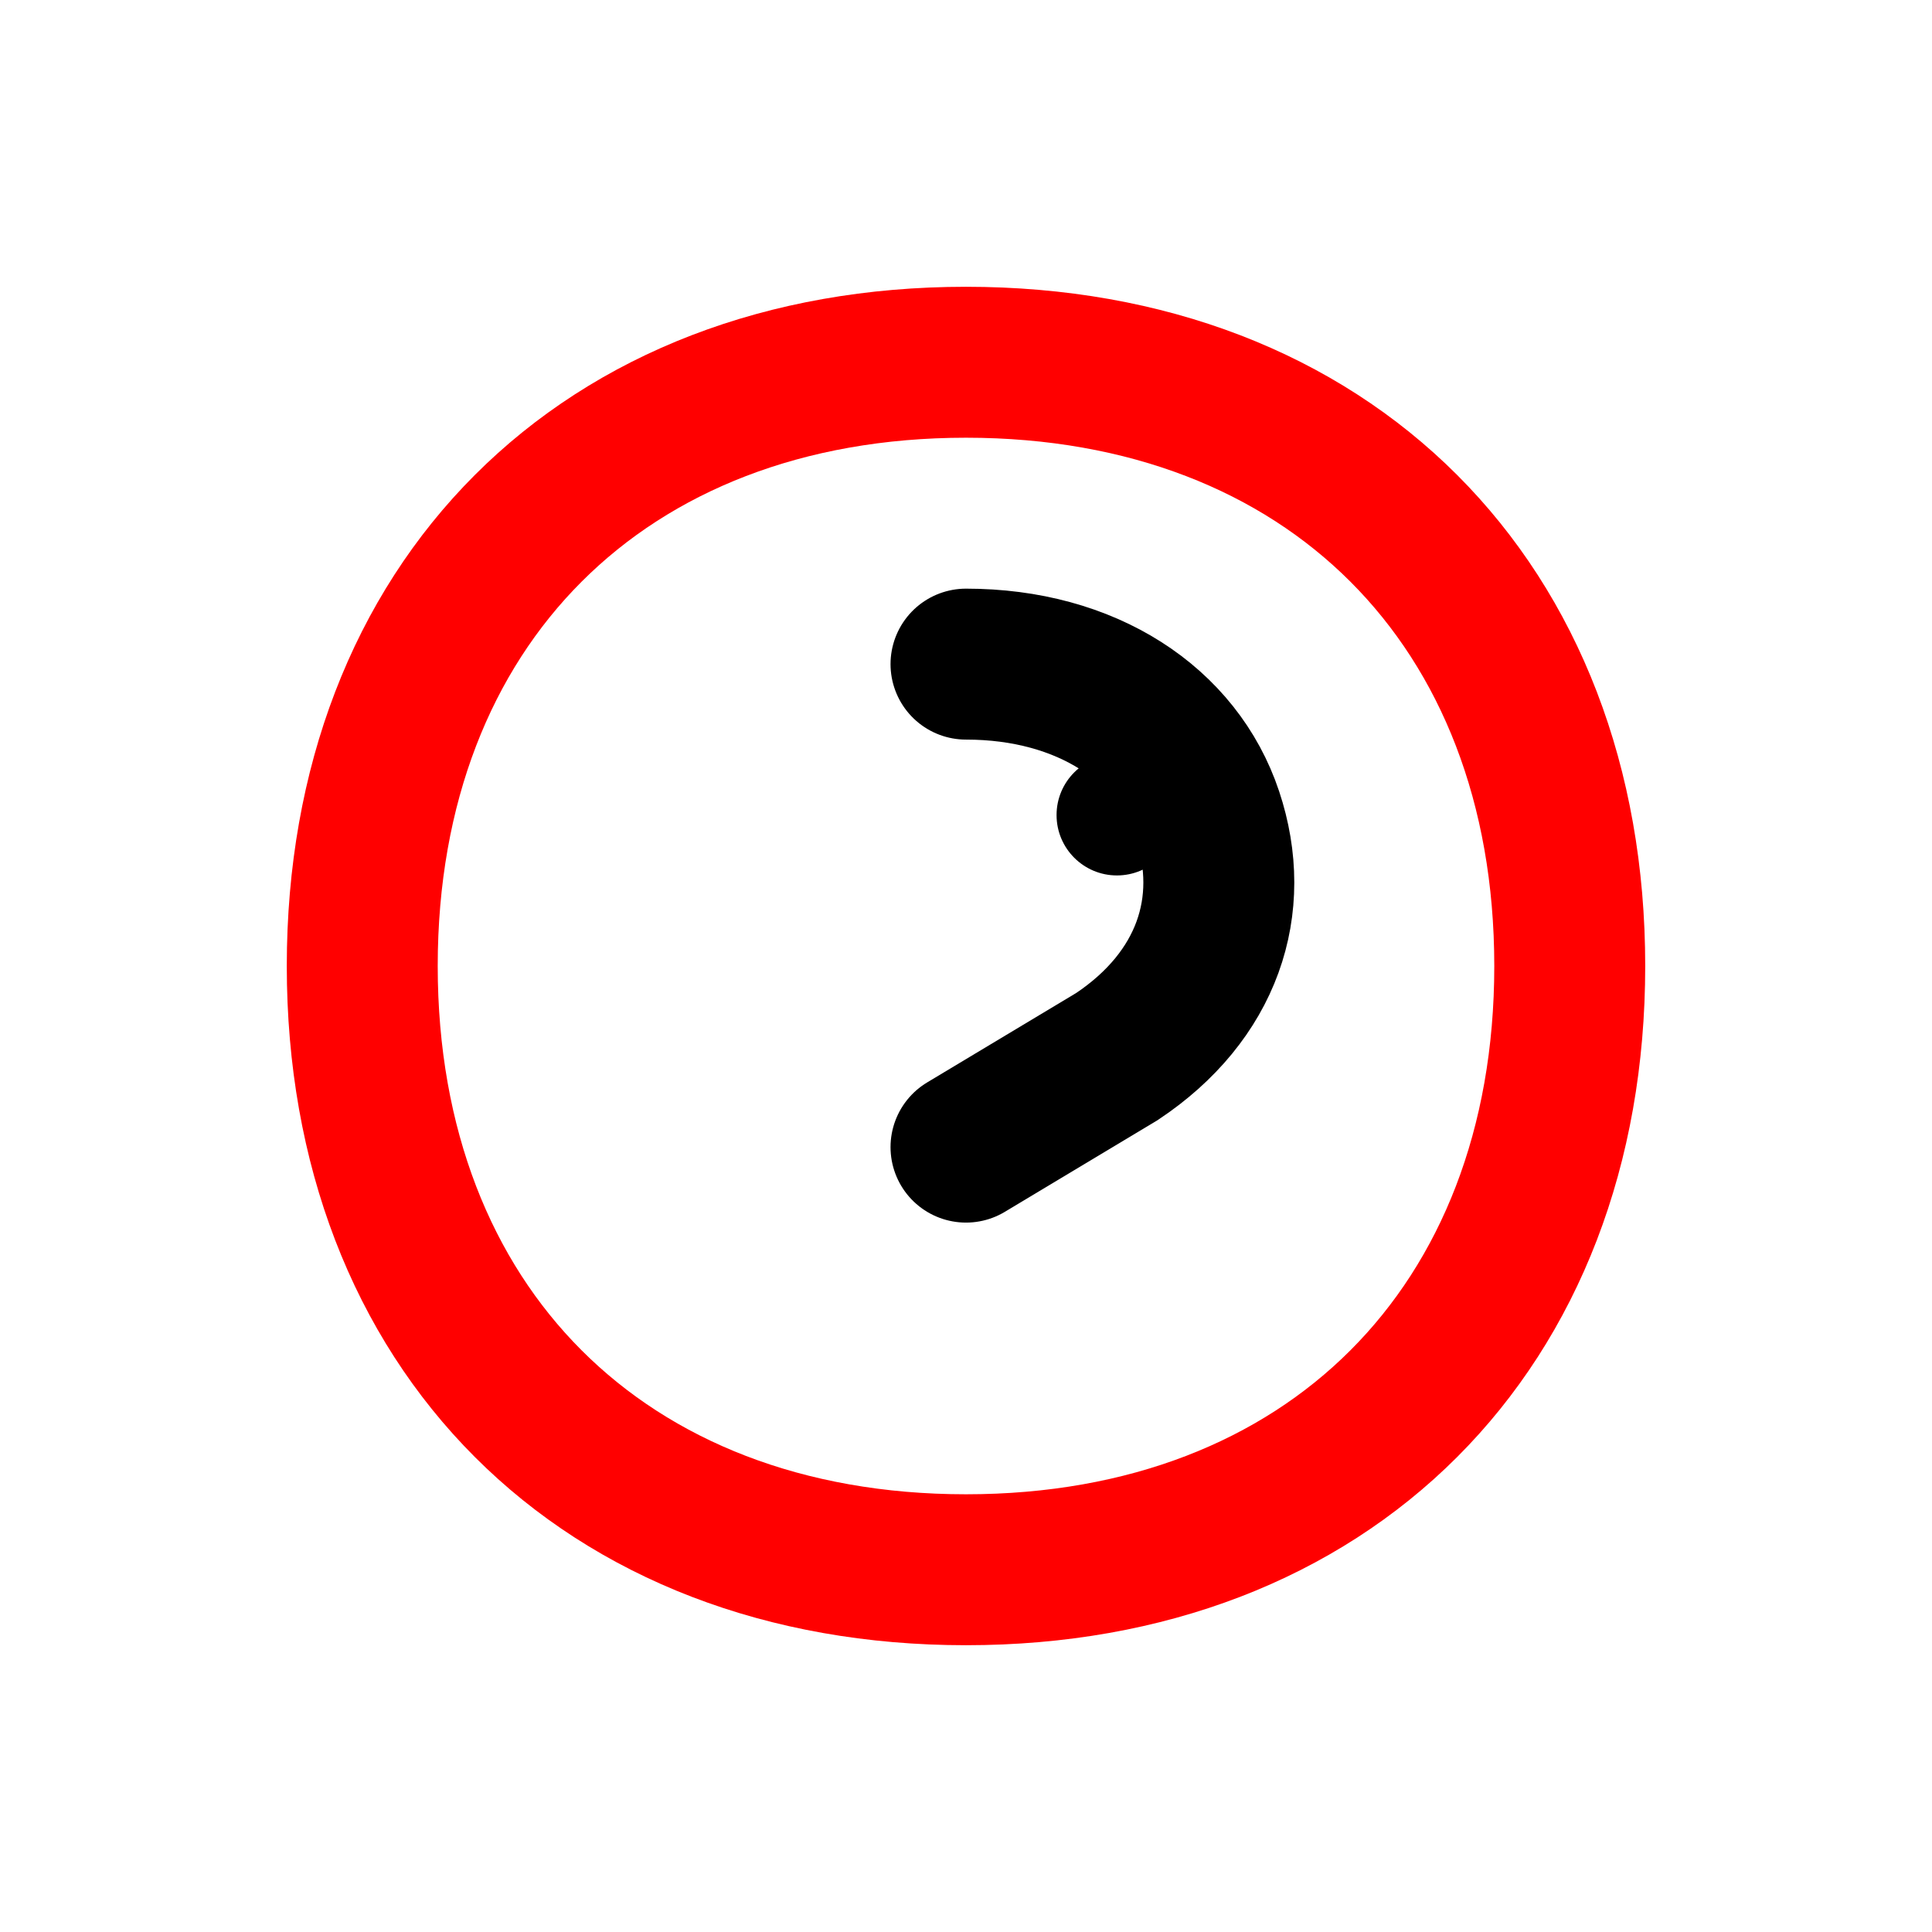
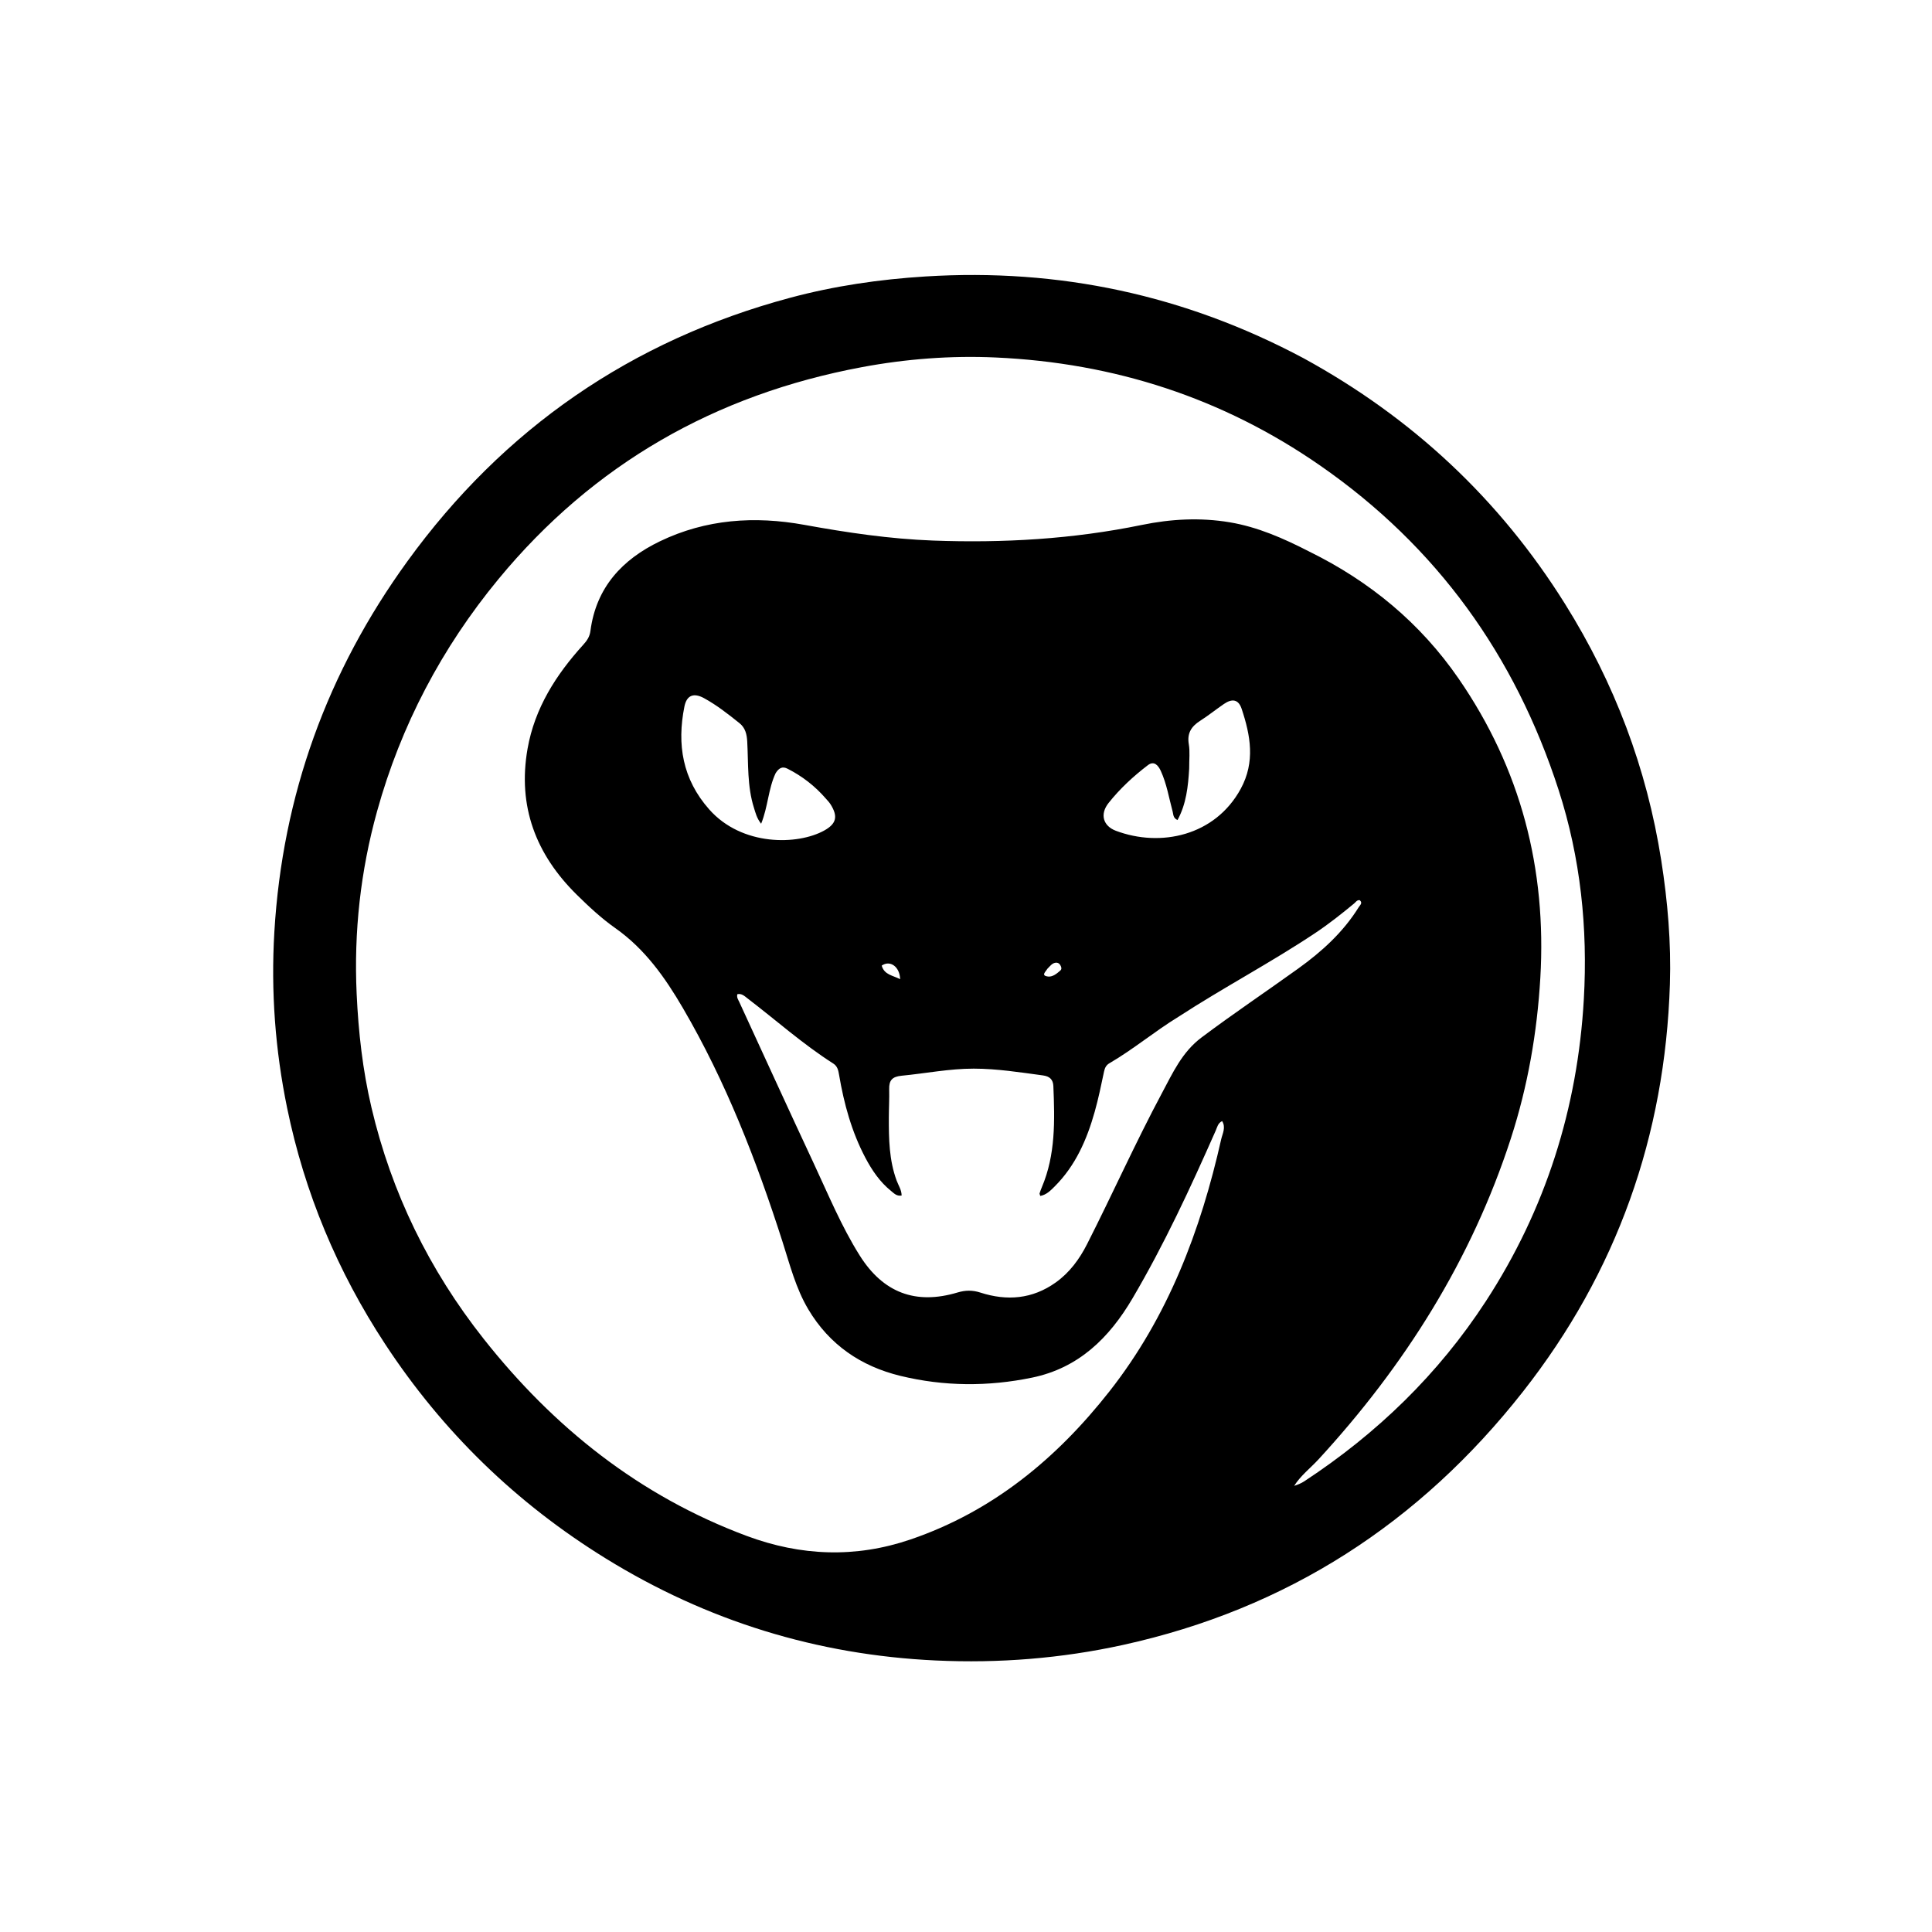
- <svg xmlns="http://www.w3.org/2000/svg" width="32" height="32" viewBox="0 0 32 32" fill="none">
-   <path d="M6 16C6 10 10 6 16 6C22 6 26 10 26 16C26 22 22 26 16 26C10 26 6 22 6 16Z" stroke="#FF0000" stroke-width="2.5" fill="none" stroke-linecap="round" />
-   <path d="M16 11C18 11 19.5 12 20 13.5C20.5 15 20 16.5 18.5 17.5L16 19" stroke="#000000" stroke-width="2.5" fill="none" stroke-linecap="round" />
-   <circle cx="18.5" cy="13.5" r="1" fill="#000000" />
+ <svg xmlns="http://www.w3.org/2000/svg" version="1.1" id="Layer_1" x="0px" y="0px" width="100%" viewBox="0 0 1024 1024" enable-background="new 0 0 1024 1024" xml:space="preserve">
+   <path fill="#000000" opacity="1" stroke="none" d=" M691.008,189.919   C748.647,221.482 794.81,264.609 829.522,320.125   C855.736,362.051 872.841,407.209 880.498,456.037   C883.909,477.789 885.781,499.661 885.084,521.631   C882.535,601.989 856.942,674.265 807.241,737.546   C752.5,807.242 682.146,852.767 595.23,871.846   C562.556,879.017 529.419,881.643 496.042,880.093   C433.104,877.172 374.698,859.126 321.08,826.025   C273.73,796.794 234.677,758.93 204.107,712.355   C178.875,673.913 161.417,632.203 152.176,587.212   C145.866,556.493 143.549,525.476 145.412,493.977   C149.702,421.479 173.511,356.023 215.888,297.548   C266.867,227.204 334.63,180.409 418.73,157.842   C442.203,151.543 466.148,148.051 490.46,146.533   C561.316,142.11 628.042,156.343 691.008,189.919  M694.042,292.394   C726.065,308.151 752.764,330.191 773.089,359.665   C806.057,407.47 819.786,460.539 816.405,518.305   C814.706,547.327 809.735,575.833 800.791,603.398   C779.891,667.806 744.571,723.763 698.894,773.432   C694.583,778.12 689.414,782.039 685.928,787.54   C687.904,786.913 689.732,786.147 691.361,785.077   C729.875,759.776 762.399,728.305 787.553,689.657   C819.192,641.045 836.18,587.368 839.462,529.598   C841.6,491.971 837.756,454.77 826.103,418.716   C803.062,347.43 761.51,289.648 699.761,246.783   C648.06,210.893 590.507,192.327 527.829,189.481   C503.988,188.398 480.206,190.225 456.765,194.607   C379.24,209.099 314.522,245.924 264.177,306.958   C234.117,343.4 212.473,384.513 199.844,430.05   C191.089,461.615 187.516,493.896 189.033,526.763   C189.972,547.096 192.226,567.174 196.872,586.967   C207.509,632.272 227.525,673.133 256.312,709.569   C293.498,756.633 338.928,792.856 395.663,814.032   C424.518,824.803 453.513,825.867 482.604,815.945   C526.129,801.101 560.08,773.044 588.102,737.362   C619.093,697.896 636.388,652.219 647.266,603.803   C647.922,600.881 649.867,597.564 647.751,594.199   C645.483,595.3 645.157,597.425 644.38,599.184   C630.982,629.507 617.082,659.575 600.235,688.194   C587.922,709.11 571.735,725.062 547.042,730.167   C523.732,734.986 500.409,734.867 477.253,729.244   C456.238,724.141 439.557,712.713 428.399,693.949   C421.787,682.83 418.636,670.285 414.733,658.105   C400.985,615.197 384.764,573.362 361.969,534.323   C352.503,518.111 341.833,502.977 326.129,491.927   C318.789,486.762 312.165,480.584 305.745,474.264   C283.999,452.858 274.253,427.318 279.616,396.842   C283.408,375.294 294.723,357.606 309.167,341.701   C311.124,339.545 312.544,337.453 312.942,334.403   C315.945,311.413 329.737,296.539 349.805,286.883   C374.226,275.133 399.987,273.393 426.311,278.181   C448.893,282.288 471.589,285.653 494.508,286.506   C531.672,287.889 568.641,285.751 605.193,278.228   C620.613,275.054 636.25,274.215 651.815,276.832   C666.548,279.308 680.155,285.255 694.042,292.394  M624.466,539.01   C611.96,546.664 600.698,556.165 588.01,563.545   C586.293,564.544 585.581,565.982 585.169,567.938   C583.663,575.085 582.19,582.259 580.211,589.283   C576.06,604.016 570.043,617.836 558.967,628.873   C556.818,631.015 554.63,633.27 551.379,633.875   C551.155,633.12 550.918,632.766 550.998,632.512   C551.346,631.406 551.749,630.314 552.201,629.246   C559.515,611.998 559.053,593.858 558.307,575.698   C558.167,572.282 556.498,570.489 552.763,569.987   C540.573,568.349 528.415,566.412 516.082,566.4   C503.235,566.387 490.627,568.932 477.898,570.156   C472.881,570.639 471.17,572.586 471.287,577.298   C471.411,582.291 471.113,587.292 471.1,592.29   C471.072,603.618 471.236,614.917 475.25,625.763   C476.193,628.312 477.866,630.692 477.88,633.656   C475.251,634.113 473.867,632.505 472.376,631.311   C466.411,626.53 462.202,620.334 458.679,613.67   C451.373,599.845 447.314,584.958 444.72,569.635   C444.315,567.241 443.866,565.109 441.648,563.695   C425.593,553.463 411.396,540.78 396.318,529.258   C394.676,528.004 393.145,526.409 390.807,526.947   C390.379,528.731 391.261,529.835 391.805,531.016   C404.966,559.599 418.028,588.228 431.35,616.736   C439.03,633.169 445.959,650.002 455.652,665.42   C468.074,685.18 485.274,691.695 507.489,685.052   C511.662,683.804 515.408,683.733 519.609,685.089   C533.684,689.634 547.175,688.563 559.539,679.751   C566.916,674.494 572.125,667.38 576.154,659.446   C589.651,632.869 601.817,605.628 615.874,579.332   C621.569,568.679 626.521,557.634 636.781,549.926   C653.573,537.312 671.012,525.637 688.047,513.383   C700.57,504.376 711.892,494.135 720.121,480.876   C720.817,479.754 722.414,478.613 720.691,477.118   C719.192,476.931 718.604,478.125 717.745,478.837   C711.076,484.363 704.29,489.731 697.074,494.543   C673.645,510.168 648.676,523.274 624.466,539.01  M411.121,409.758   C407.183,418.063 407.087,427.568 403.417,436.597   C401.067,433.629 400.47,430.868 399.623,428.201   C395.978,416.732 396.693,404.817 396.049,393.05   C395.839,389.199 395.048,385.773 391.932,383.283   C385.943,378.498 379.921,373.741 373.167,370.05   C367.675,367.048 363.963,368.472 362.76,374.454   C358.706,394.611 361.751,413.001 375.883,428.987   C393.257,448.64 422.838,447.995 436.899,440.171   C443.381,436.564 444.207,432.646 440.211,426.313   C439.507,425.197 438.554,424.233 437.683,423.228   C431.97,416.633 425.213,411.39 417.423,407.442   C414.805,406.115 412.975,406.863 411.121,409.758  M630.292,407.405   C629.725,416.805 628.773,426.111 624.107,434.638   C621.712,433.544 621.952,431.715 621.533,430.17   C619.578,422.955 618.405,415.507 615.266,408.643   C613.896,405.646 611.675,403.063 608.396,405.56   C600.707,411.416 593.569,418.033 587.569,425.59   C582.815,431.577 584.69,437.79 591.428,440.326   C615.106,449.239 643.997,443.053 657.595,418.118   C665.387,403.831 662.786,389.776 658.1,375.686   C656.43,370.665 653.077,370.136 648.738,373.1   C644.479,376.01 640.452,379.271 636.107,382.039   C631.435,385.015 629.096,388.615 630.093,394.458   C630.756,398.347 630.268,402.431 630.292,407.405  M467.32,511.797   C468.725,516.745 473.215,516.946 477.091,518.995   C476.905,512.406 471.791,508.673 467.32,511.797  M555.097,513.52   C554.257,515.023 551.498,517.122 555.525,517.587   C557.876,517.859 560.172,516.041 562.033,514.36   C562.89,513.586 562.534,512.521 562.022,511.614   C561.371,510.461 560.369,510.038 559.085,510.341   C557.526,510.707 556.637,511.967 555.097,513.52  z" />
</svg>
